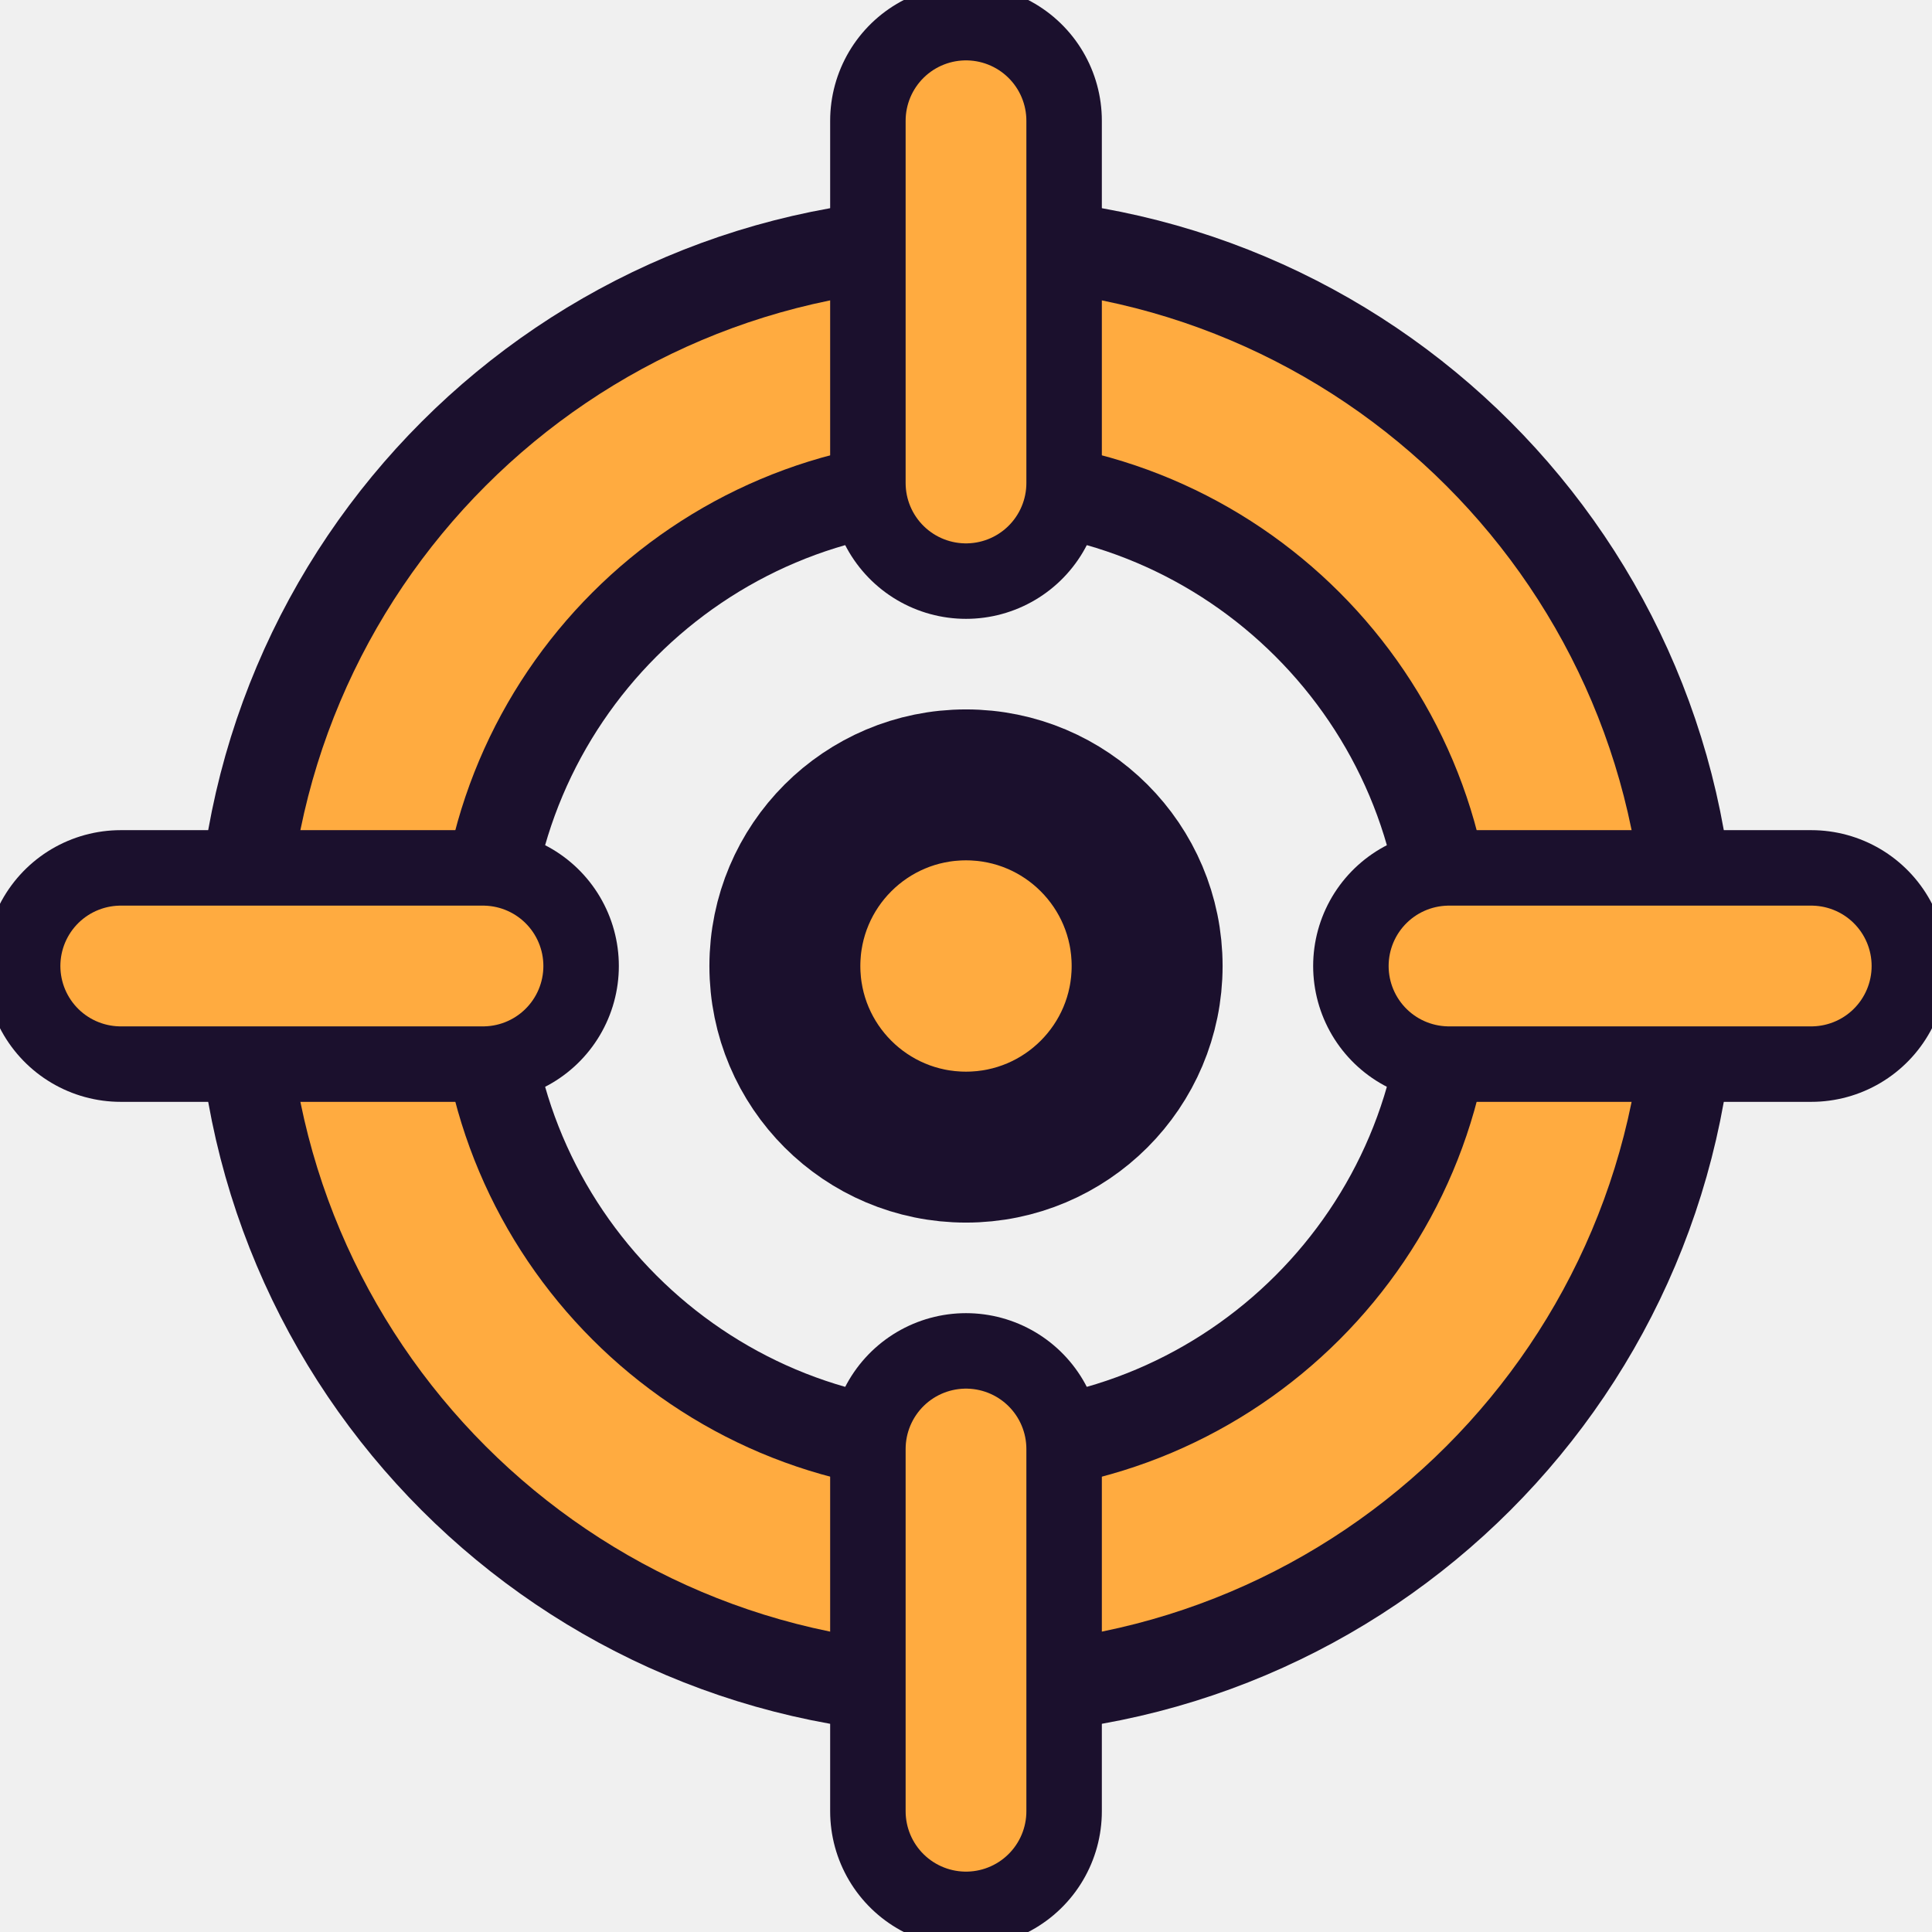
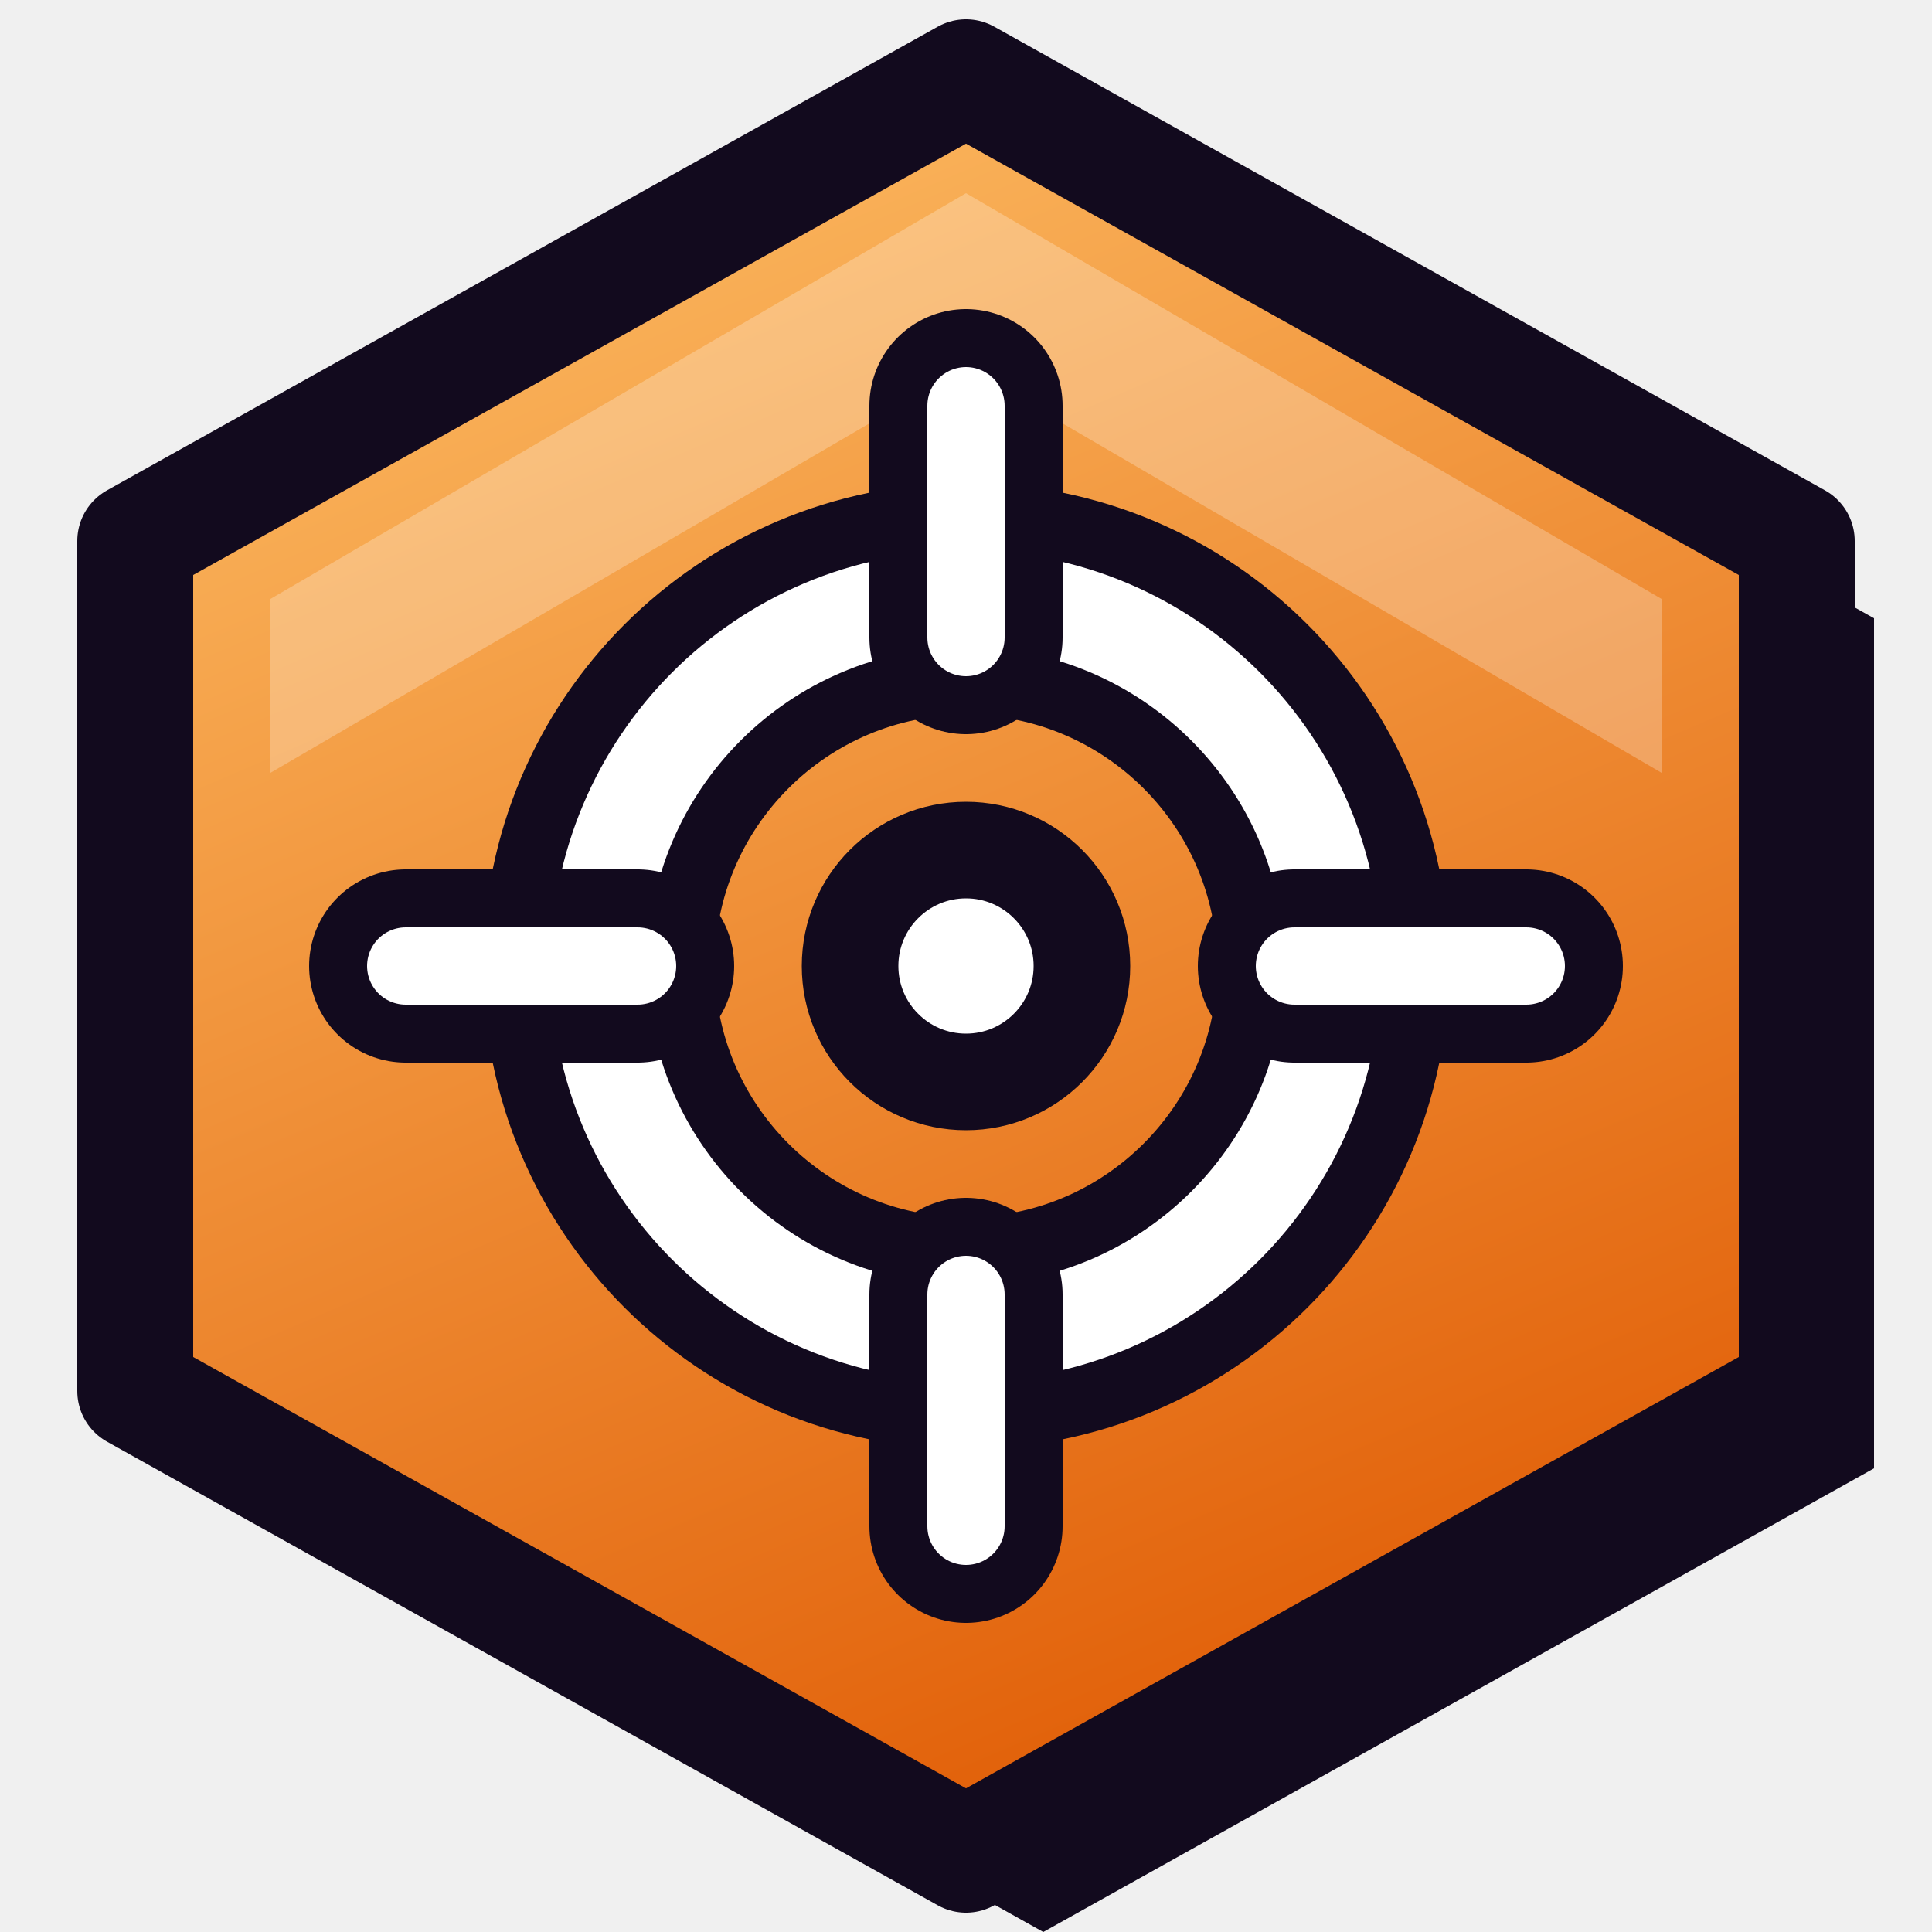
- <svg xmlns="http://www.w3.org/2000/svg" width="64" height="64" viewBox="0 0 64 64">
-   <circle cx="32" cy="32" r="20" fill="none" stroke="#1B102D" stroke-width="11" />
-   <circle cx="32" cy="32" r="20" fill="none" stroke="#ffab40" stroke-width="5" />
-   <circle cx="32" cy="32" r="6" fill="#ffab40" stroke="#1B102D" stroke-width="5" stroke-linejoin="round" stroke-linecap="round" />
-   <path d="M32 4 L32 16 M32 48 L32 60 M4 32 L16 32 M48 32 L60 32" stroke="#1B102D" stroke-width="9" stroke-linecap="round" />
-   <path d="M32 4 L32 16 M32 48 L32 60 M4 32 L16 32 M48 32 L60 32" stroke="#ffab40" stroke-width="4" stroke-linecap="round" />
+ <svg xmlns="http://www.w3.org/2000/svg" width="64" height="64" viewBox="0 0 100 100">
+   <defs>
+     <linearGradient id="g" x1="0" y1="0" x2="0.4" y2="1">
+       <stop offset="0" stop-color="#ffc46b" />
+       <stop offset="1" stop-color="#e2620b" />
+     </linearGradient>
+   </defs>
+   <path d="M50 4 L93 28 L93 72 L50 96 L7 72 L7 28 Z" fill="#120a1e" transform="translate(4 4)" />
+   <path d="M50 4 L93 28 L93 72 L50 96 L7 72 L7 28 Z" fill="url(#g)" stroke="#120a1e" stroke-width="6" stroke-linejoin="round" />
+   <path d="M50 10 L86 31 L86 40 L50 19 L14 40 L14 31 Z" fill="#fff" opacity="0.25" />
+   <g transform="translate(18 18) scale(1)">
+     <circle cx="32" cy="32" r="19" fill="none" stroke="#120a1e" stroke-width="12" />
+     <circle cx="32" cy="32" r="19" fill="none" stroke="#fff" stroke-width="5" />
+     <circle cx="32" cy="32" r="6" fill="#fff" stroke="#120a1e" stroke-width="5" stroke-linejoin="round" stroke-linecap="round" />
+     <path d="M32 3 L32 15 M32 49 L32 61 M3 32 L15 32 M49 32 L61 32" stroke="#120a1e" stroke-width="10" stroke-linecap="round" />
+     <path d="M32 3 L32 15 M32 49 L32 61 M3 32 L15 32 M49 32 L61 32" stroke="#fff" stroke-width="4" stroke-linecap="round" />
+   </g>
</svg>
